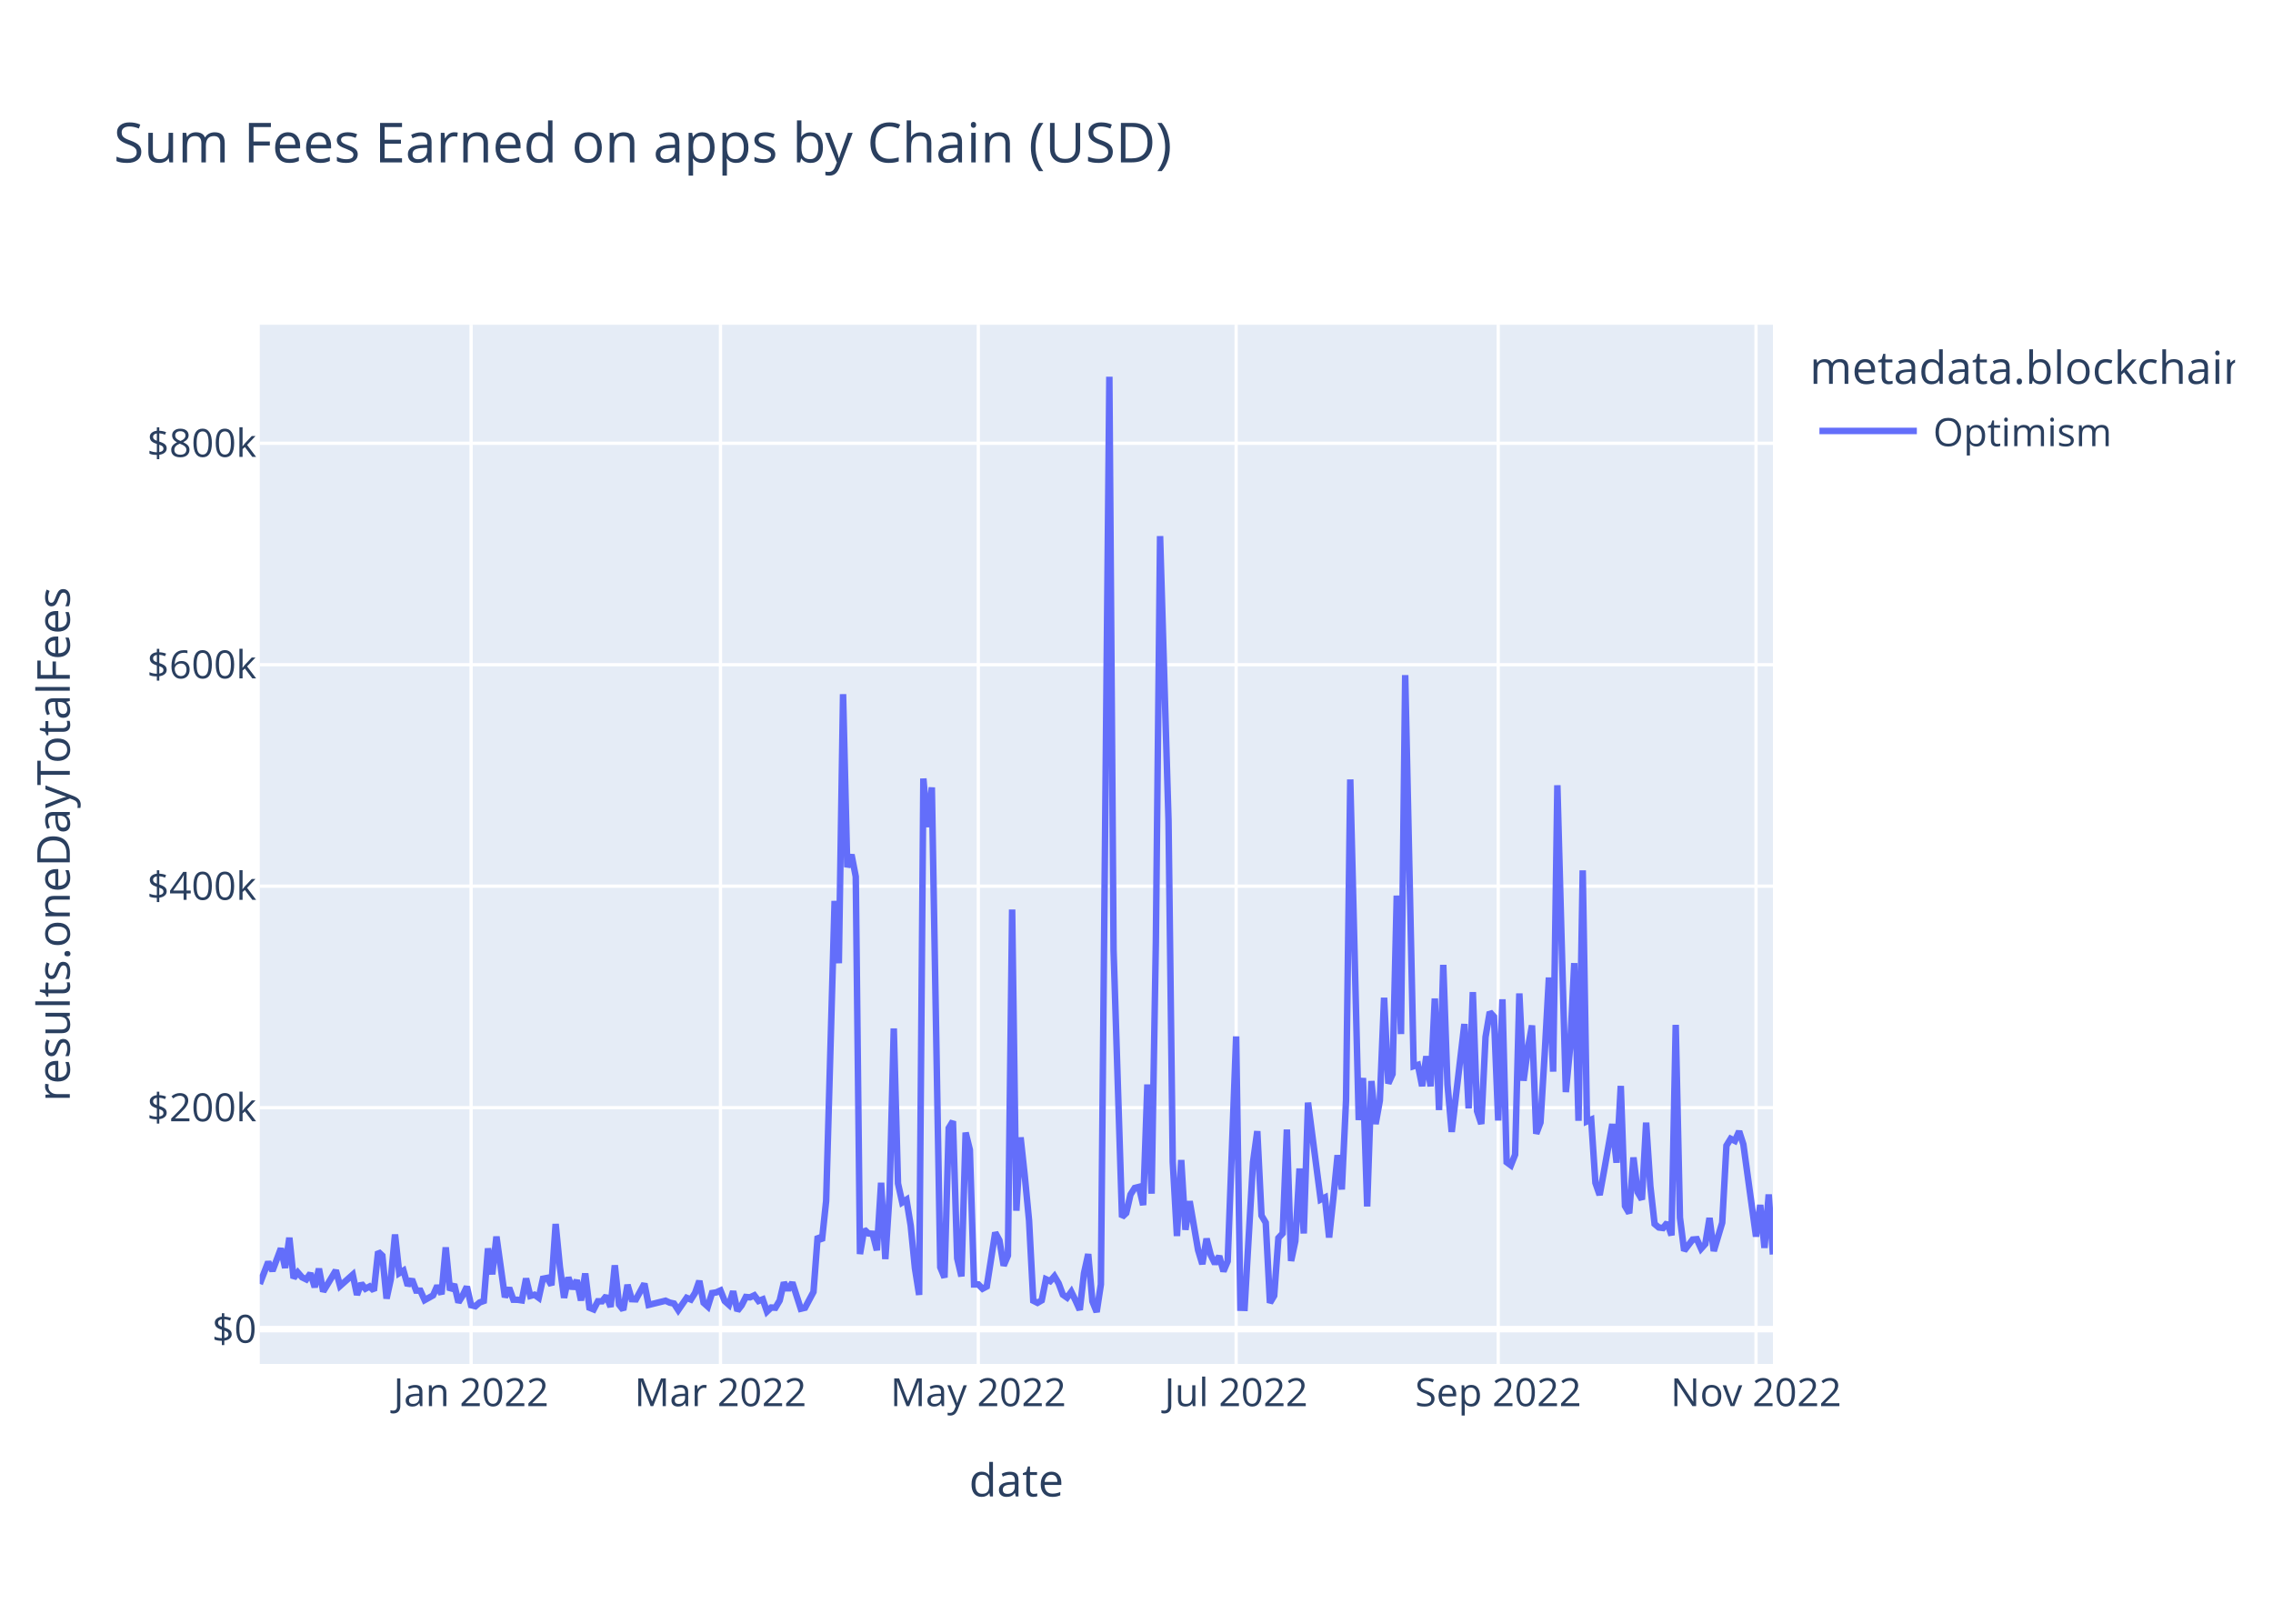
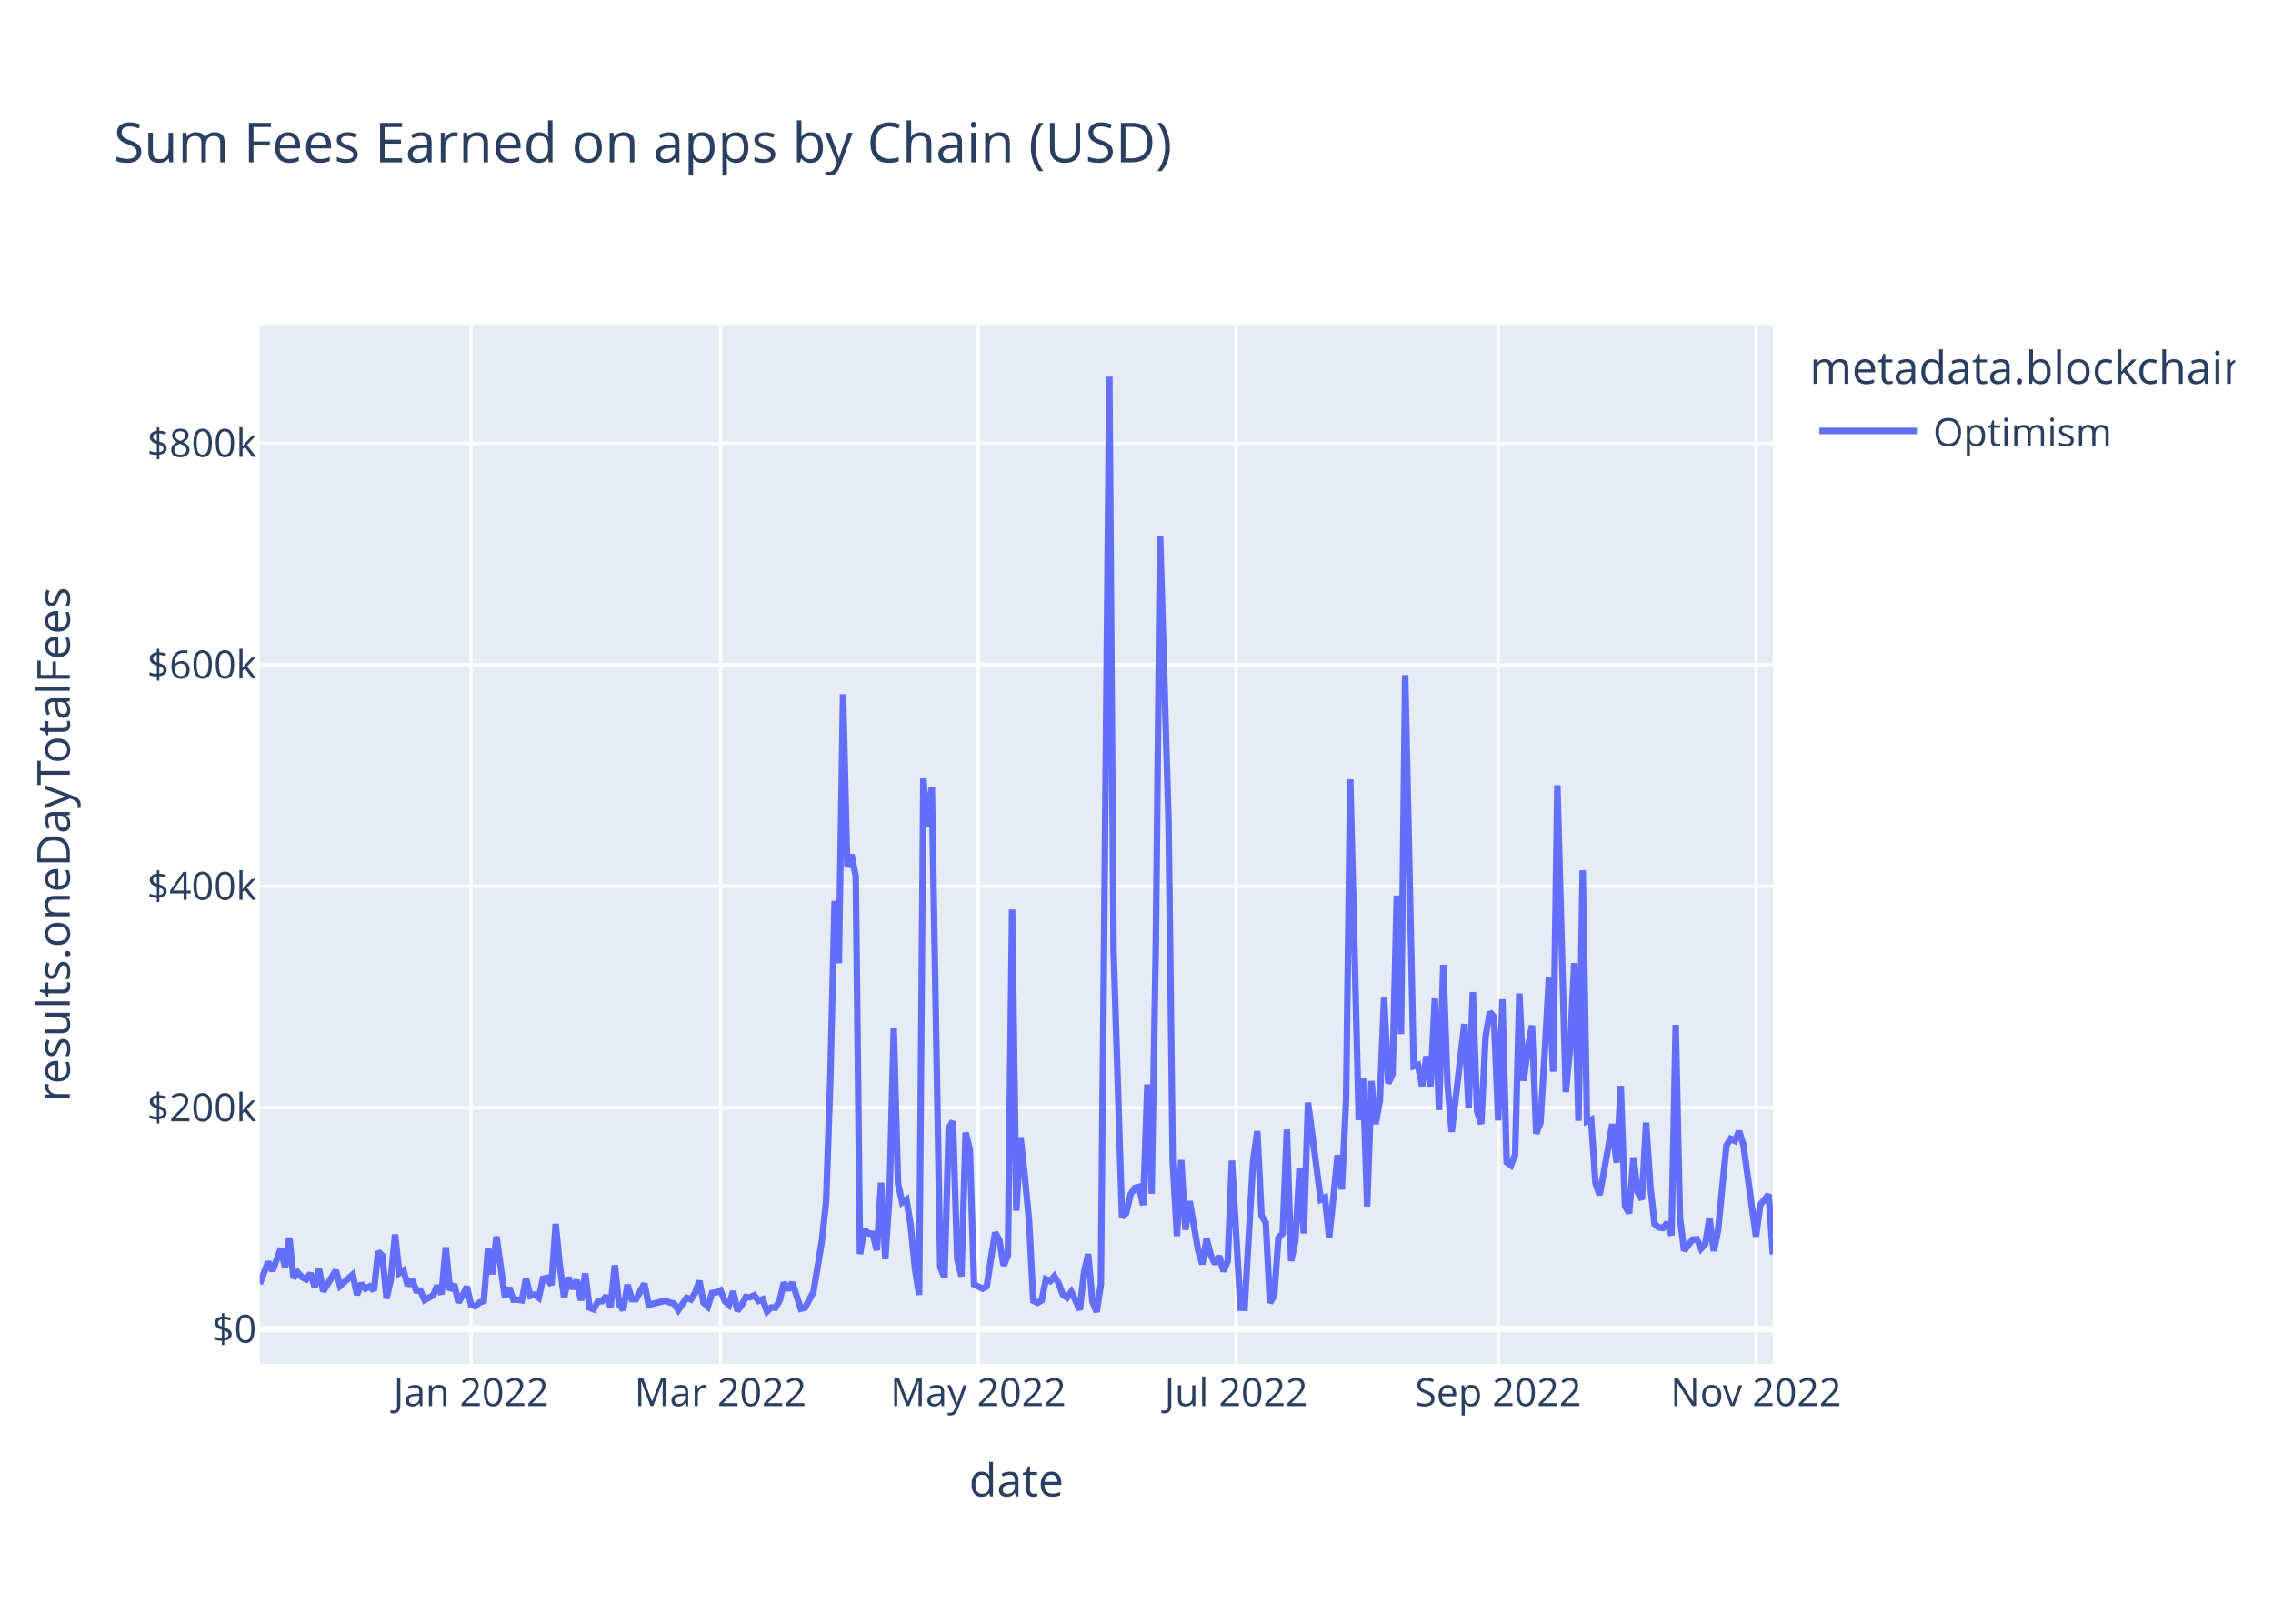
<svg xmlns="http://www.w3.org/2000/svg" class="main-svg" width="700" height="500" style="" viewBox="0 0 700 500">
  <rect x="0" y="0" width="700" height="500" style="fill: rgb(255, 255, 255); fill-opacity: 1;" />
-   <defs id="defs-4b9da1">
+   <defs id="defs-ca3d64">
    <g class="clips">
-       <clipPath id="clip4b9da1xyplot" class="plotclip">
+       <clipPath id="clipca3d64xyplot" class="plotclip">
        <rect width="466" height="320" />
      </clipPath>
-       <clipPath class="axesclip" id="clip4b9da1x">
+       <clipPath class="axesclip" id="clipca3d64x">
        <rect x="80" y="0" width="466" height="500" />
      </clipPath>
-       <clipPath class="axesclip" id="clip4b9da1y">
+       <clipPath class="axesclip" id="clipca3d64y">
        <rect x="0" y="100" width="700" height="320" />
      </clipPath>
-       <clipPath class="axesclip" id="clip4b9da1xy">
+       <clipPath class="axesclip" id="clipca3d64xy">
        <rect x="80" y="100" width="466" height="320" />
      </clipPath>
    </g>
    <g class="gradients" />
    <g class="patterns" />
  </defs>
  <g class="bglayer">
    <rect class="bg" x="80" y="100" width="466" height="320" style="fill: rgb(229, 236, 246); fill-opacity: 1; stroke-width: 0;" />
  </g>
  <g class="layer-below">
    <g class="imagelayer" />
    <g class="shapelayer" />
  </g>
  <g class="cartesianlayer">
    <g class="subplot xy">
      <g class="layer-subplot">
        <g class="shapelayer" />
        <g class="imagelayer" />
      </g>
      <g class="minor-gridlayer">
        <g class="x" />
        <g class="y" />
      </g>
      <g class="gridlayer">
        <g class="x">
          <path class="xgrid crisp" transform="translate(145.08,0)" d="M0,100v320" style="stroke: rgb(255, 255, 255); stroke-opacity: 1; stroke-width: 1px;" />
          <path class="xgrid crisp" transform="translate(221.88,0)" d="M0,100v320" style="stroke: rgb(255, 255, 255); stroke-opacity: 1; stroke-width: 1px;" />
          <path class="xgrid crisp" transform="translate(301.28,0)" d="M0,100v320" style="stroke: rgb(255, 255, 255); stroke-opacity: 1; stroke-width: 1px;" />
          <path class="xgrid crisp" transform="translate(380.69,0)" d="M0,100v320" style="stroke: rgb(255, 255, 255); stroke-opacity: 1; stroke-width: 1px;" />
          <path class="xgrid crisp" transform="translate(461.39,0)" d="M0,100v320" style="stroke: rgb(255, 255, 255); stroke-opacity: 1; stroke-width: 1px;" />
          <path class="xgrid crisp" transform="translate(540.79,0)" d="M0,100v320" style="stroke: rgb(255, 255, 255); stroke-opacity: 1; stroke-width: 1px;" />
        </g>
        <g class="y">
          <path class="ygrid crisp" transform="translate(0,341.08)" d="M80,0h466" style="stroke: rgb(255, 255, 255); stroke-opacity: 1; stroke-width: 1px;" />
          <path class="ygrid crisp" transform="translate(0,272.88)" d="M80,0h466" style="stroke: rgb(255, 255, 255); stroke-opacity: 1; stroke-width: 1px;" />
          <path class="ygrid crisp" transform="translate(0,204.69)" d="M80,0h466" style="stroke: rgb(255, 255, 255); stroke-opacity: 1; stroke-width: 1px;" />
          <path class="ygrid crisp" transform="translate(0,136.49)" d="M80,0h466" style="stroke: rgb(255, 255, 255); stroke-opacity: 1; stroke-width: 1px;" />
        </g>
      </g>
      <g class="zerolinelayer">
        <path class="yzl zl crisp" transform="translate(0,409.28)" d="M80,0h466" style="stroke: rgb(255, 255, 255); stroke-opacity: 1; stroke-width: 2px;" />
      </g>
      <path class="xlines-below" />
      <path class="ylines-below" />
      <g class="overlines-below" />
      <g class="xaxislayer-below" />
      <g class="yaxislayer-below" />
      <g class="overaxes-below" />
-       <g class="plot" transform="translate(80,100)" clip-path="url(#clip4b9da1xyplot)">
+       <g class="plot" transform="translate(80,100)" clip-path="url(#clipca3d64xyplot)">
        <g class="scatterlayer mlayer">
-           <g class="trace scatter trace4d0035" style="stroke-miterlimit: 2; opacity: 1;">
+           <g class="trace scatter trace5a2d8b" style="stroke-miterlimit: 2; opacity: 1;">
            <g class="fills" />
            <g class="errorbars" />
            <g class="lines">
-               <path class="js-line" d="M0,295.36L2.6,288.59L3.91,291.34L6.51,284.43L7.81,290.43L9.11,281.13L10.41,293.58L11.72,291.83L13.02,293.32L14.32,293.96L15.62,292.11L16.92,296.36L18.22,290.66L19.53,297.69L20.83,295.54L23.43,291.19L24.73,295.99L28.64,292.51L29.94,298.72L31.24,295.22L32.54,296.83L33.84,296.14L35.15,297.42L36.45,285.43L37.75,286.66L39.05,299.87L40.35,293.92L41.65,280.14L42.96,292.04L44.26,291.25L45.56,295.86L46.86,293.93L48.16,297.41L49.46,297.44L50.77,300.34L53.37,298.89L54.67,295.92L55.97,298.52L57.27,284.11L58.58,297.31L59.88,295.47L61.18,301.05L62.48,298.94L63.78,296.2L65.08,301.91L66.39,302.23L67.69,301.08L68.99,300.61L70.29,284.42L71.59,292.4L72.89,280.78L75.5,299.45L76.8,296.58L78.1,300.22L79.4,300.24L80.7,300.43L82.01,293.69L83.31,299.05L84.61,298.69L85.91,299.63L87.21,293.76L88.51,293.51L89.82,295.75L91.12,276.9L92.42,290.07L93.72,299.64L95.02,293.38L96.32,296.84L97.63,294.23L98.93,300.45L100.23,292.14L101.53,302.68L102.83,303.21L104.13,300.7L105.44,300.7L106.74,299.05L108.04,302.43L109.34,289.63L110.64,301.72L111.94,303.37L113.25,295.64L114.55,300.06L115.85,300.11L118.45,295.28L119.75,301.82L124.96,300.53L126.26,301.12L127.56,301.4L128.87,303.42L131.47,299.64L132.77,300.17L134.07,298.11L135.37,294.43L136.68,301.16L137.98,302.33L139.28,298.17L140.58,297.97L141.88,297.38L143.18,300.62L144.49,301.79L145.79,297.62L147.09,303.63L148.39,301.96L149.69,299.38L150.99,299.49L152.3,298.87L153.6,300.61L154.9,300.1L156.2,303.87L157.5,302.62L158.8,302.69L160.11,300.47L161.41,294.93L162.71,297.22L164.01,294.94L166.61,303.01L167.92,302.7L170.52,297.82L171.82,280.69L173.12,282.05L174.42,269.8L177.03,177.42L178.33,196.61L179.63,113.76L180.93,167.03L182.23,163.17L183.54,169.92L184.84,286.16L186.14,278.6L187.44,279.82L188.74,279.91L190.04,285L191.35,264.21L192.65,287.71L193.95,267.8L195.25,216.69L196.55,264.42L197.85,270.26L199.16,269.42L200.46,277.4L201.76,290.48L203.06,298.74L204.36,139.73L205.66,154.68L206.97,142.47L209.57,290.23L210.87,293.39L212.17,247.38L213.47,245.26L214.78,287.48L216.08,293.03L217.38,248.76L218.68,254.05L219.98,295.52L221.28,295.51L222.59,296.83L223.89,296.14L226.49,279.54L227.79,281.96L229.09,289.72L230.4,286.64L231.7,180.07L233,272.82L234.3,250.24L235.6,262.2L236.91,275.83L238.21,300.53L239.51,301.18L240.81,300.42L242.11,293.91L243.41,294.5L244.72,292.99L246.02,295.18L247.32,298.67L248.62,299.58L249.92,297.78L251.22,300.46L252.53,303.35L253.83,292.06L255.13,286.17L256.43,300.76L257.73,304L259.03,295.52L261.64,16L262.94,192.62L265.54,274.77L266.84,273.54L268.15,267.84L269.45,265.81L270.75,265.48L272.05,271.09L273.35,233.95L274.65,267.57L275.96,190.2L277.26,65.08L279.86,152.69L281.16,257.76L282.46,280.62L283.77,257.2L285.07,278.7L286.37,269.9L288.97,284.96L290.27,289.26L291.58,281.42L292.88,286.51L294.18,289.15L295.48,286.79L296.78,291.48L298.08,288.38L300.69,219.15L301.99,302.7L303.29,302.74L304.59,280.24L305.89,257.84L307.2,248.32L308.5,274.32L309.8,276.5L311.1,301.18L312.4,298.99L313.7,281.21L315.01,279.8L316.31,247.82L317.61,288.29L318.91,282.2L320.21,259.82L321.51,279.82L322.82,239.53L326.72,269.37L328.02,268.74L329.32,281.07L330.63,268.81L331.93,255.72L333.23,266.27L334.53,238.8L335.83,140.01L338.44,244.9L339.74,231.94L341.04,271.5L342.34,232.88L343.64,246.13L344.94,238.9L346.25,207.22L347.55,233.64L348.85,230.74L350.15,175.78L351.45,218.42L352.75,107.89L355.36,228.32L356.66,227.91L357.96,234.44L359.26,225.25L360.56,234.51L361.87,207.46L363.17,241.83L364.47,197.11L365.77,233.89L367.07,248.55L370.98,215.33L372.28,241.31L373.58,205.5L374.88,242.17L376.18,246.1L377.49,219.33L378.79,211.64L380.09,213.07L381.39,245.04L382.69,207.71L383.99,257.87L385.3,258.84L386.6,255.56L387.9,205.91L389.2,232.79L390.5,223.07L391.8,215.77L393.11,249.11L394.41,245.66L395.71,224.45L397.01,201.01L398.31,229.99L399.61,141.8L400.92,189.8L402.22,236.29L403.52,222.74L404.82,196.57L406.12,245.13L407.42,168.01L408.73,245.31L410.03,244.75L411.33,264.24L412.63,267.97L413.93,260.91L416.54,246.13L417.84,258.03L419.14,234.39L420.44,271.37L421.74,273.59L423.04,256.42L424.35,267.13L425.65,269.37L426.95,245.69L428.25,265.32L429.55,276.89L430.85,277.98L432.16,278.15L433.46,276.5L434.76,280.4L436.06,215.59L437.36,274.94L438.66,285.13L441.27,281.7L442.57,281.59L443.87,284.51L445.17,283.06L446.47,275.05L447.78,285.23L450.38,276.5L451.68,252.77L452.98,250.66L454.28,251.3L455.59,248.35L456.89,252.38L460.79,280.78L462.09,271.04L463.4,284.26L464.7,267.81L466,286.29" style="vector-effect: non-scaling-stroke; fill: none; stroke: rgb(99, 110, 250); stroke-opacity: 1; stroke-width: 2px; opacity: 1;" />
+               <path class="js-line" d="M0,295.36L2.6,288.59L3.91,291.34L6.51,284.43L7.81,290.43L9.11,281.13L10.41,293.58L11.72,291.83L13.02,293.32L14.32,293.96L15.62,292.11L16.92,296.36L18.22,290.66L19.53,297.69L20.83,295.54L23.43,291.19L24.73,295.99L28.64,292.51L29.94,298.72L31.24,295.22L32.54,296.83L33.84,296.14L35.15,297.42L36.45,285.43L37.75,286.66L39.05,299.87L40.35,293.92L41.65,280.14L42.96,292.04L44.26,291.25L45.56,295.86L46.86,293.93L48.16,297.41L49.46,297.44L50.77,300.34L53.37,298.89L54.67,295.92L55.97,298.52L57.27,284.11L58.58,297.31L59.88,295.47L61.18,301.05L62.48,298.94L63.78,296.2L65.08,301.91L66.39,302.23L67.69,301.08L68.99,300.61L70.29,284.42L71.59,292.4L72.89,280.78L75.5,299.45L76.8,296.58L78.1,300.22L79.4,300.24L80.7,300.43L82.01,293.69L83.31,299.05L84.61,298.69L85.91,299.63L87.21,293.76L88.51,293.51L89.82,295.75L91.12,276.9L92.42,290.07L93.72,299.64L95.02,293.38L96.32,296.84L97.63,294.23L98.93,300.45L100.23,292.14L101.53,302.68L102.83,303.21L104.13,300.7L105.44,300.7L106.74,299.05L108.04,302.43L109.34,289.63L110.64,301.72L111.94,303.37L113.25,295.64L114.55,300.06L115.85,300.11L118.45,295.28L119.75,301.82L124.96,300.53L126.26,301.12L127.56,301.4L128.87,303.42L131.47,299.64L132.77,300.17L134.07,298.11L135.37,294.43L136.68,301.16L137.98,302.33L139.28,298.17L140.58,297.97L141.88,297.38L143.18,300.62L144.49,301.79L145.79,297.62L147.09,303.63L148.39,301.96L149.69,299.38L150.99,299.49L152.3,298.87L153.6,300.61L154.9,300.1L156.2,303.87L157.5,302.62L158.8,302.69L160.11,300.47L161.41,294.93L162.71,297.22L164.01,294.94L166.61,303.01L167.92,302.7L170.52,297.82L173.12,282.05L174.42,269.8L175.73,231.54L177.03,177.42L178.33,196.61L179.63,113.76L180.93,167.03L182.23,163.17L183.54,169.92L184.84,286.16L186.14,278.6L187.44,279.82L188.74,279.91L190.04,285L191.35,264.21L192.65,287.71L193.95,267.8L195.25,216.69L196.55,264.42L197.85,270.26L199.16,269.42L200.46,277.4L201.76,290.48L203.06,298.74L204.36,139.73L205.66,154.68L206.97,142.47L209.57,290.23L210.87,293.39L212.17,247.38L213.47,245.26L214.78,287.48L216.08,293.03L217.38,248.76L218.68,254.05L219.98,295.52L222.59,296.83L223.89,296.14L225.19,287.59L226.49,279.54L227.79,281.96L229.09,289.72L230.4,286.64L231.7,180.07L233,272.82L234.3,250.24L235.6,262.2L236.91,275.83L238.21,300.53L239.51,301.18L240.81,300.42L242.11,293.91L243.41,294.5L244.72,292.99L246.02,295.18L247.32,298.67L248.62,299.58L249.92,297.78L251.22,300.46L252.53,303.35L253.83,292.06L255.13,286.17L256.43,300.76L257.73,304L259.03,295.52L261.64,16L262.94,192.62L265.54,274.77L266.84,273.54L268.15,267.84L269.45,265.81L270.75,265.48L272.05,271.09L273.35,233.95L274.65,267.57L275.96,190.2L277.26,65.08L279.86,152.69L281.16,257.76L282.46,280.62L283.77,257.2L285.07,278.7L286.37,269.9L288.97,284.96L290.27,289.26L291.58,281.42L292.88,286.51L294.18,289.15L295.48,286.79L296.78,291.48L298.08,288.38L299.39,257.38L301.99,302.7L303.29,302.74L304.59,280.24L305.89,257.84L307.2,248.32L308.5,274.32L309.8,276.5L311.1,301.18L312.4,298.99L313.7,281.21L315.01,279.8L316.31,247.82L317.61,288.29L318.91,282.2L320.21,259.82L321.51,279.82L322.82,239.53L326.72,269.37L328.02,268.74L329.32,281.07L330.63,268.81L331.93,255.72L333.23,266.27L334.53,238.8L335.83,140.01L338.44,244.9L339.74,231.94L341.04,271.5L342.34,232.88L343.64,246.13L344.94,238.9L346.25,207.22L347.55,233.64L348.85,230.74L350.15,175.78L351.45,218.42L352.75,107.89L355.36,228.32L356.66,227.91L357.96,234.44L359.26,225.25L360.56,234.51L361.87,207.46L363.17,241.83L364.47,197.11L365.77,233.89L367.07,248.55L370.98,215.33L372.28,241.31L373.58,205.5L374.88,242.17L376.18,246.1L377.49,219.33L378.79,211.64L380.09,213.07L381.39,245.04L382.69,207.71L383.99,257.87L385.3,258.84L386.6,255.56L387.9,205.91L389.2,232.79L390.5,223.07L391.8,215.77L393.11,249.11L394.41,245.66L395.71,224.45L397.01,201.01L398.31,229.99L399.61,141.8L400.92,189.8L402.22,236.29L403.52,222.74L404.82,196.57L406.12,245.13L407.42,168.01L408.73,245.31L410.03,244.75L411.33,264.24L412.63,267.97L413.93,260.91L416.54,246.13L417.84,258.03L419.14,234.39L420.44,271.37L421.74,273.59L423.04,256.42L424.35,267.13L425.65,269.37L426.95,245.69L428.25,265.32L429.55,276.89L430.85,277.98L432.16,278.15L433.46,276.5L434.76,280.4L436.06,215.59L437.36,274.94L438.66,285.13L441.27,281.7L442.57,281.59L443.87,284.51L445.17,283.06L446.47,275.05L447.78,285.23L449.08,279.07L451.68,252.77L452.98,250.66L454.28,251.3L455.59,248.35L456.89,252.38L460.79,280.78L462.09,271.04L464.7,267.81L466,286.29" style="vector-effect: non-scaling-stroke; fill: none; stroke: rgb(99, 110, 250); stroke-opacity: 1; stroke-width: 2px; opacity: 1;" />
            </g>
            <g class="points" />
            <g class="text" />
          </g>
        </g>
      </g>
      <g class="overplot" />
      <path class="xlines-above crisp" d="M0,0" style="fill: none;" />
      <path class="ylines-above crisp" d="M0,0" style="fill: none;" />
      <g class="overlines-above" />
      <g class="xaxislayer-above">
        <g class="xtick">
          <text text-anchor="middle" x="0" y="433" transform="translate(145.08,0)" style="font-family: 'Open Sans', verdana, arial, sans-serif; font-size: 12px; fill: rgb(42, 63, 95); fill-opacity: 1; white-space: pre; opacity: 1;">Jan 2022</text>
        </g>
        <g class="xtick">
          <text text-anchor="middle" x="0" y="433" style="font-family: 'Open Sans', verdana, arial, sans-serif; font-size: 12px; fill: rgb(42, 63, 95); fill-opacity: 1; white-space: pre; opacity: 1;" transform="translate(221.88,0)">Mar 2022</text>
        </g>
        <g class="xtick">
          <text text-anchor="middle" x="0" y="433" style="font-family: 'Open Sans', verdana, arial, sans-serif; font-size: 12px; fill: rgb(42, 63, 95); fill-opacity: 1; white-space: pre; opacity: 1;" transform="translate(301.28,0)">May 2022</text>
        </g>
        <g class="xtick">
          <text text-anchor="middle" x="0" y="433" style="font-family: 'Open Sans', verdana, arial, sans-serif; font-size: 12px; fill: rgb(42, 63, 95); fill-opacity: 1; white-space: pre; opacity: 1;" transform="translate(380.69,0)">Jul 2022</text>
        </g>
        <g class="xtick">
          <text text-anchor="middle" x="0" y="433" style="font-family: 'Open Sans', verdana, arial, sans-serif; font-size: 12px; fill: rgb(42, 63, 95); fill-opacity: 1; white-space: pre; opacity: 1;" transform="translate(461.39,0)">Sep 2022</text>
        </g>
        <g class="xtick">
          <text text-anchor="middle" x="0" y="433" style="font-family: 'Open Sans', verdana, arial, sans-serif; font-size: 12px; fill: rgb(42, 63, 95); fill-opacity: 1; white-space: pre; opacity: 1;" transform="translate(540.79,0)">Nov 2022</text>
        </g>
      </g>
      <g class="yaxislayer-above">
        <g class="ytick">
          <text text-anchor="end" x="79" y="4.2" transform="translate(0,409.28)" style="font-family: 'Open Sans', verdana, arial, sans-serif; font-size: 12px; fill: rgb(42, 63, 95); fill-opacity: 1; white-space: pre; opacity: 1;">$0</text>
        </g>
        <g class="ytick">
          <text text-anchor="end" x="79" y="4.2" style="font-family: 'Open Sans', verdana, arial, sans-serif; font-size: 12px; fill: rgb(42, 63, 95); fill-opacity: 1; white-space: pre; opacity: 1;" transform="translate(0,341.08)">$200k</text>
        </g>
        <g class="ytick">
          <text text-anchor="end" x="79" y="4.2" style="font-family: 'Open Sans', verdana, arial, sans-serif; font-size: 12px; fill: rgb(42, 63, 95); fill-opacity: 1; white-space: pre; opacity: 1;" transform="translate(0,272.88)">$400k</text>
        </g>
        <g class="ytick">
          <text text-anchor="end" x="79" y="4.2" style="font-family: 'Open Sans', verdana, arial, sans-serif; font-size: 12px; fill: rgb(42, 63, 95); fill-opacity: 1; white-space: pre; opacity: 1;" transform="translate(0,204.69)">$600k</text>
        </g>
        <g class="ytick">
          <text text-anchor="end" x="79" y="4.2" style="font-family: 'Open Sans', verdana, arial, sans-serif; font-size: 12px; fill: rgb(42, 63, 95); fill-opacity: 1; white-space: pre; opacity: 1;" transform="translate(0,136.49)">$800k</text>
        </g>
      </g>
      <g class="overaxes-above" />
    </g>
  </g>
  <g class="polarlayer" />
  <g class="smithlayer" />
  <g class="ternarylayer" />
  <g class="geolayer" />
  <g class="funnelarealayer" />
  <g class="pielayer" />
  <g class="iciclelayer" />
  <g class="treemaplayer" />
  <g class="sunburstlayer" />
  <g class="glimages" />
-   <defs id="topdefs-4b9da1">
+   <defs id="topdefs-ca3d64">
    <g class="clips" />
-     <clipPath id="legend4b9da1">
+     <clipPath id="legendca3d64">
      <rect width="133" height="48" x="0" y="0" />
    </clipPath>
  </defs>
  <g class="layer-above">
    <g class="imagelayer" />
    <g class="shapelayer" />
  </g>
  <g class="infolayer">
    <g class="legend" pointer-events="all" transform="translate(555.32,100)">
      <rect class="bg" shape-rendering="crispEdges" style="stroke: rgb(68, 68, 68); stroke-opacity: 1; fill: rgb(255, 255, 255); fill-opacity: 1; stroke-width: 0px;" width="133" height="48" x="0" y="0" />
-       <g class="scrollbox" transform="" clip-path="url(#legend4b9da1)">
+       <g class="scrollbox" transform="" clip-path="url(#legendca3d64)">
        <text class="legendtitletext" text-anchor="start" x="2" y="18.2" style="font-family: 'Open Sans', verdana, arial, sans-serif; font-size: 14px; fill: rgb(42, 63, 95); fill-opacity: 1; white-space: pre;">metadata.blockchain</text>
        <g class="groups" transform="">
          <g class="traces" transform="translate(0,32.7)" style="opacity: 1;">
            <text class="legendtext" text-anchor="start" x="40" y="4.68" style="font-family: 'Open Sans', verdana, arial, sans-serif; font-size: 12px; fill: rgb(42, 63, 95); fill-opacity: 1; white-space: pre;">Optimism</text>
            <g class="layers" style="opacity: 1;">
              <g class="legendfill" />
              <g class="legendlines">
                <path class="js-line" d="M5,0h30" style="fill: none; stroke: rgb(99, 110, 250); stroke-opacity: 1; stroke-width: 2px;" />
              </g>
              <g class="legendsymbols">
                <g class="legendpoints" />
              </g>
            </g>
            <rect class="legendtoggle" x="0" y="-9.5" width="90.672" height="19" style="fill: rgb(0, 0, 0); fill-opacity: 0;" />
          </g>
        </g>
      </g>
      <rect class="scrollbar" rx="20" ry="3" width="0" height="0" style="fill: rgb(128, 139, 164); fill-opacity: 1;" x="0" y="0" />
    </g>
    <g class="g-gtitle">
      <text class="gtitle" x="35" y="50" text-anchor="start" dy="0em" style="font-family: 'Open Sans', verdana, arial, sans-serif; font-size: 17px; fill: rgb(42, 63, 95); opacity: 1; font-weight: normal; white-space: pre;">Sum Fees Earned on apps by Chain (USD)</text>
    </g>
    <g class="g-xtitle">
      <text class="xtitle" x="313" y="460.8" text-anchor="middle" style="font-family: 'Open Sans', verdana, arial, sans-serif; font-size: 14px; fill: rgb(42, 63, 95); opacity: 1; font-weight: normal; white-space: pre;">date</text>
    </g>
    <g class="g-ytitle">
      <text class="ytitle" transform="rotate(-90,21.49688,260)" x="21.497" y="260" text-anchor="middle" style="font-family: 'Open Sans', verdana, arial, sans-serif; font-size: 14px; fill: rgb(42, 63, 95); opacity: 1; font-weight: normal; white-space: pre;">results.oneDayTotalFees</text>
    </g>
  </g>
</svg>
